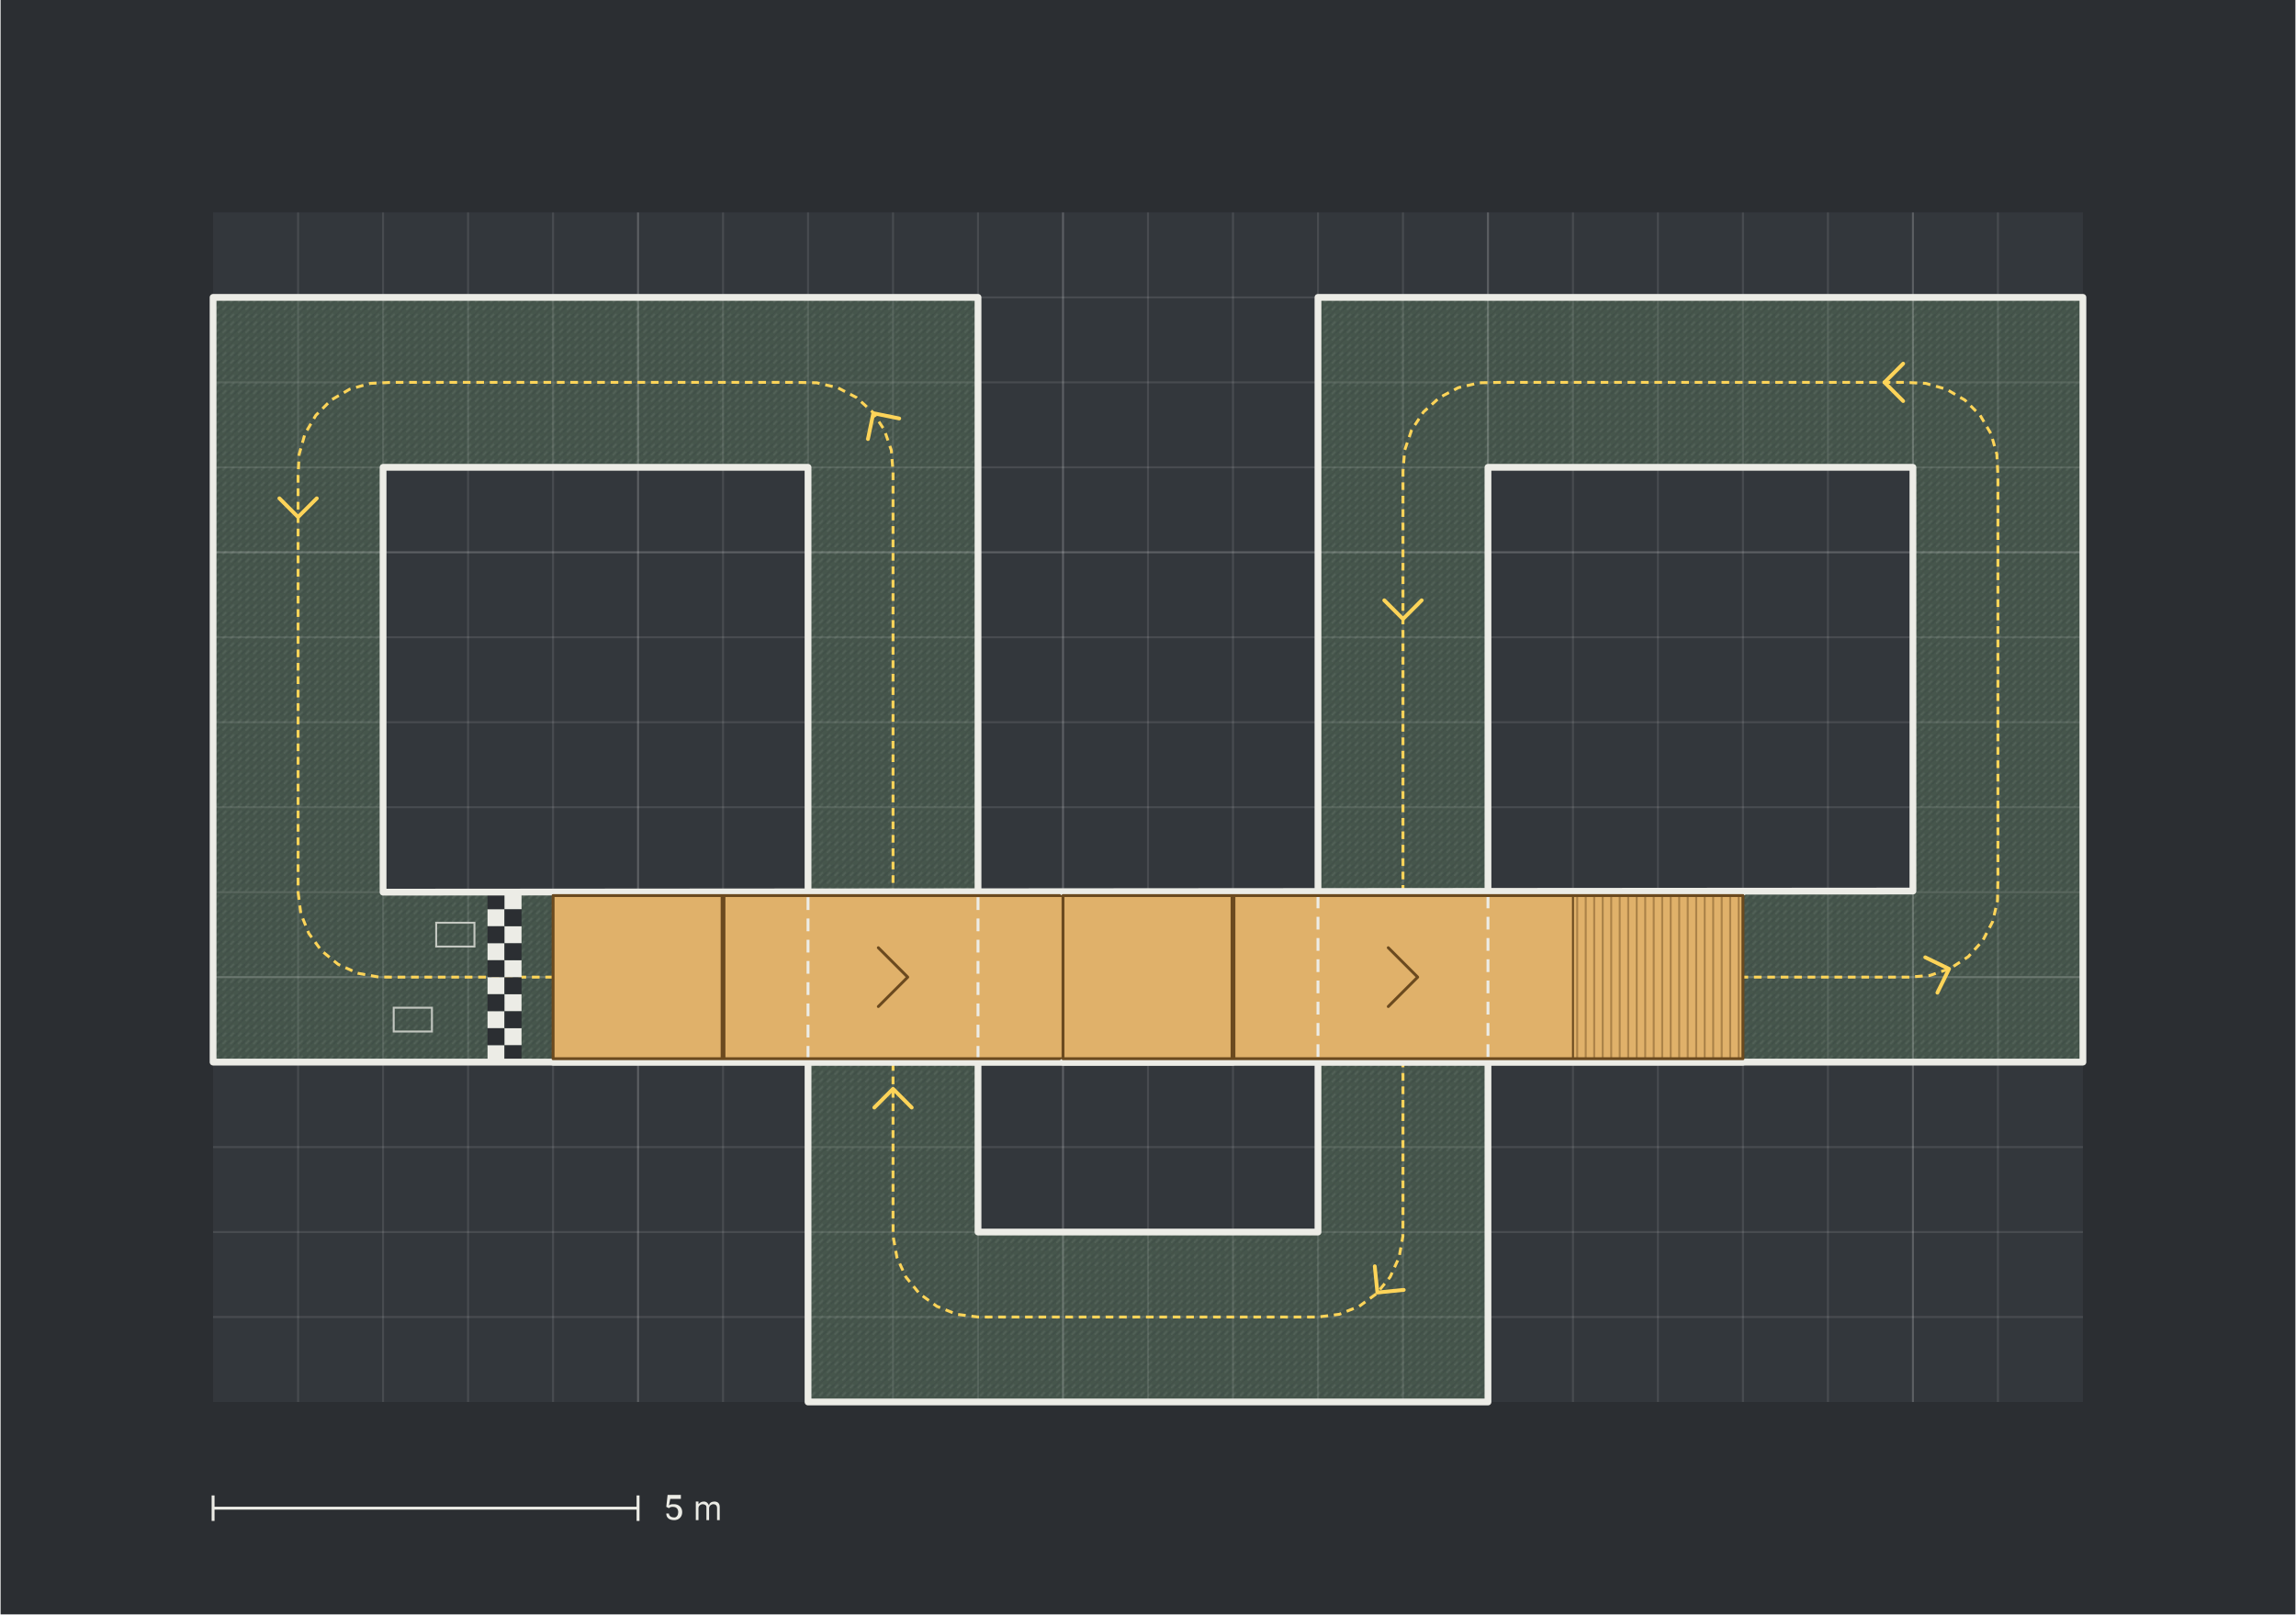
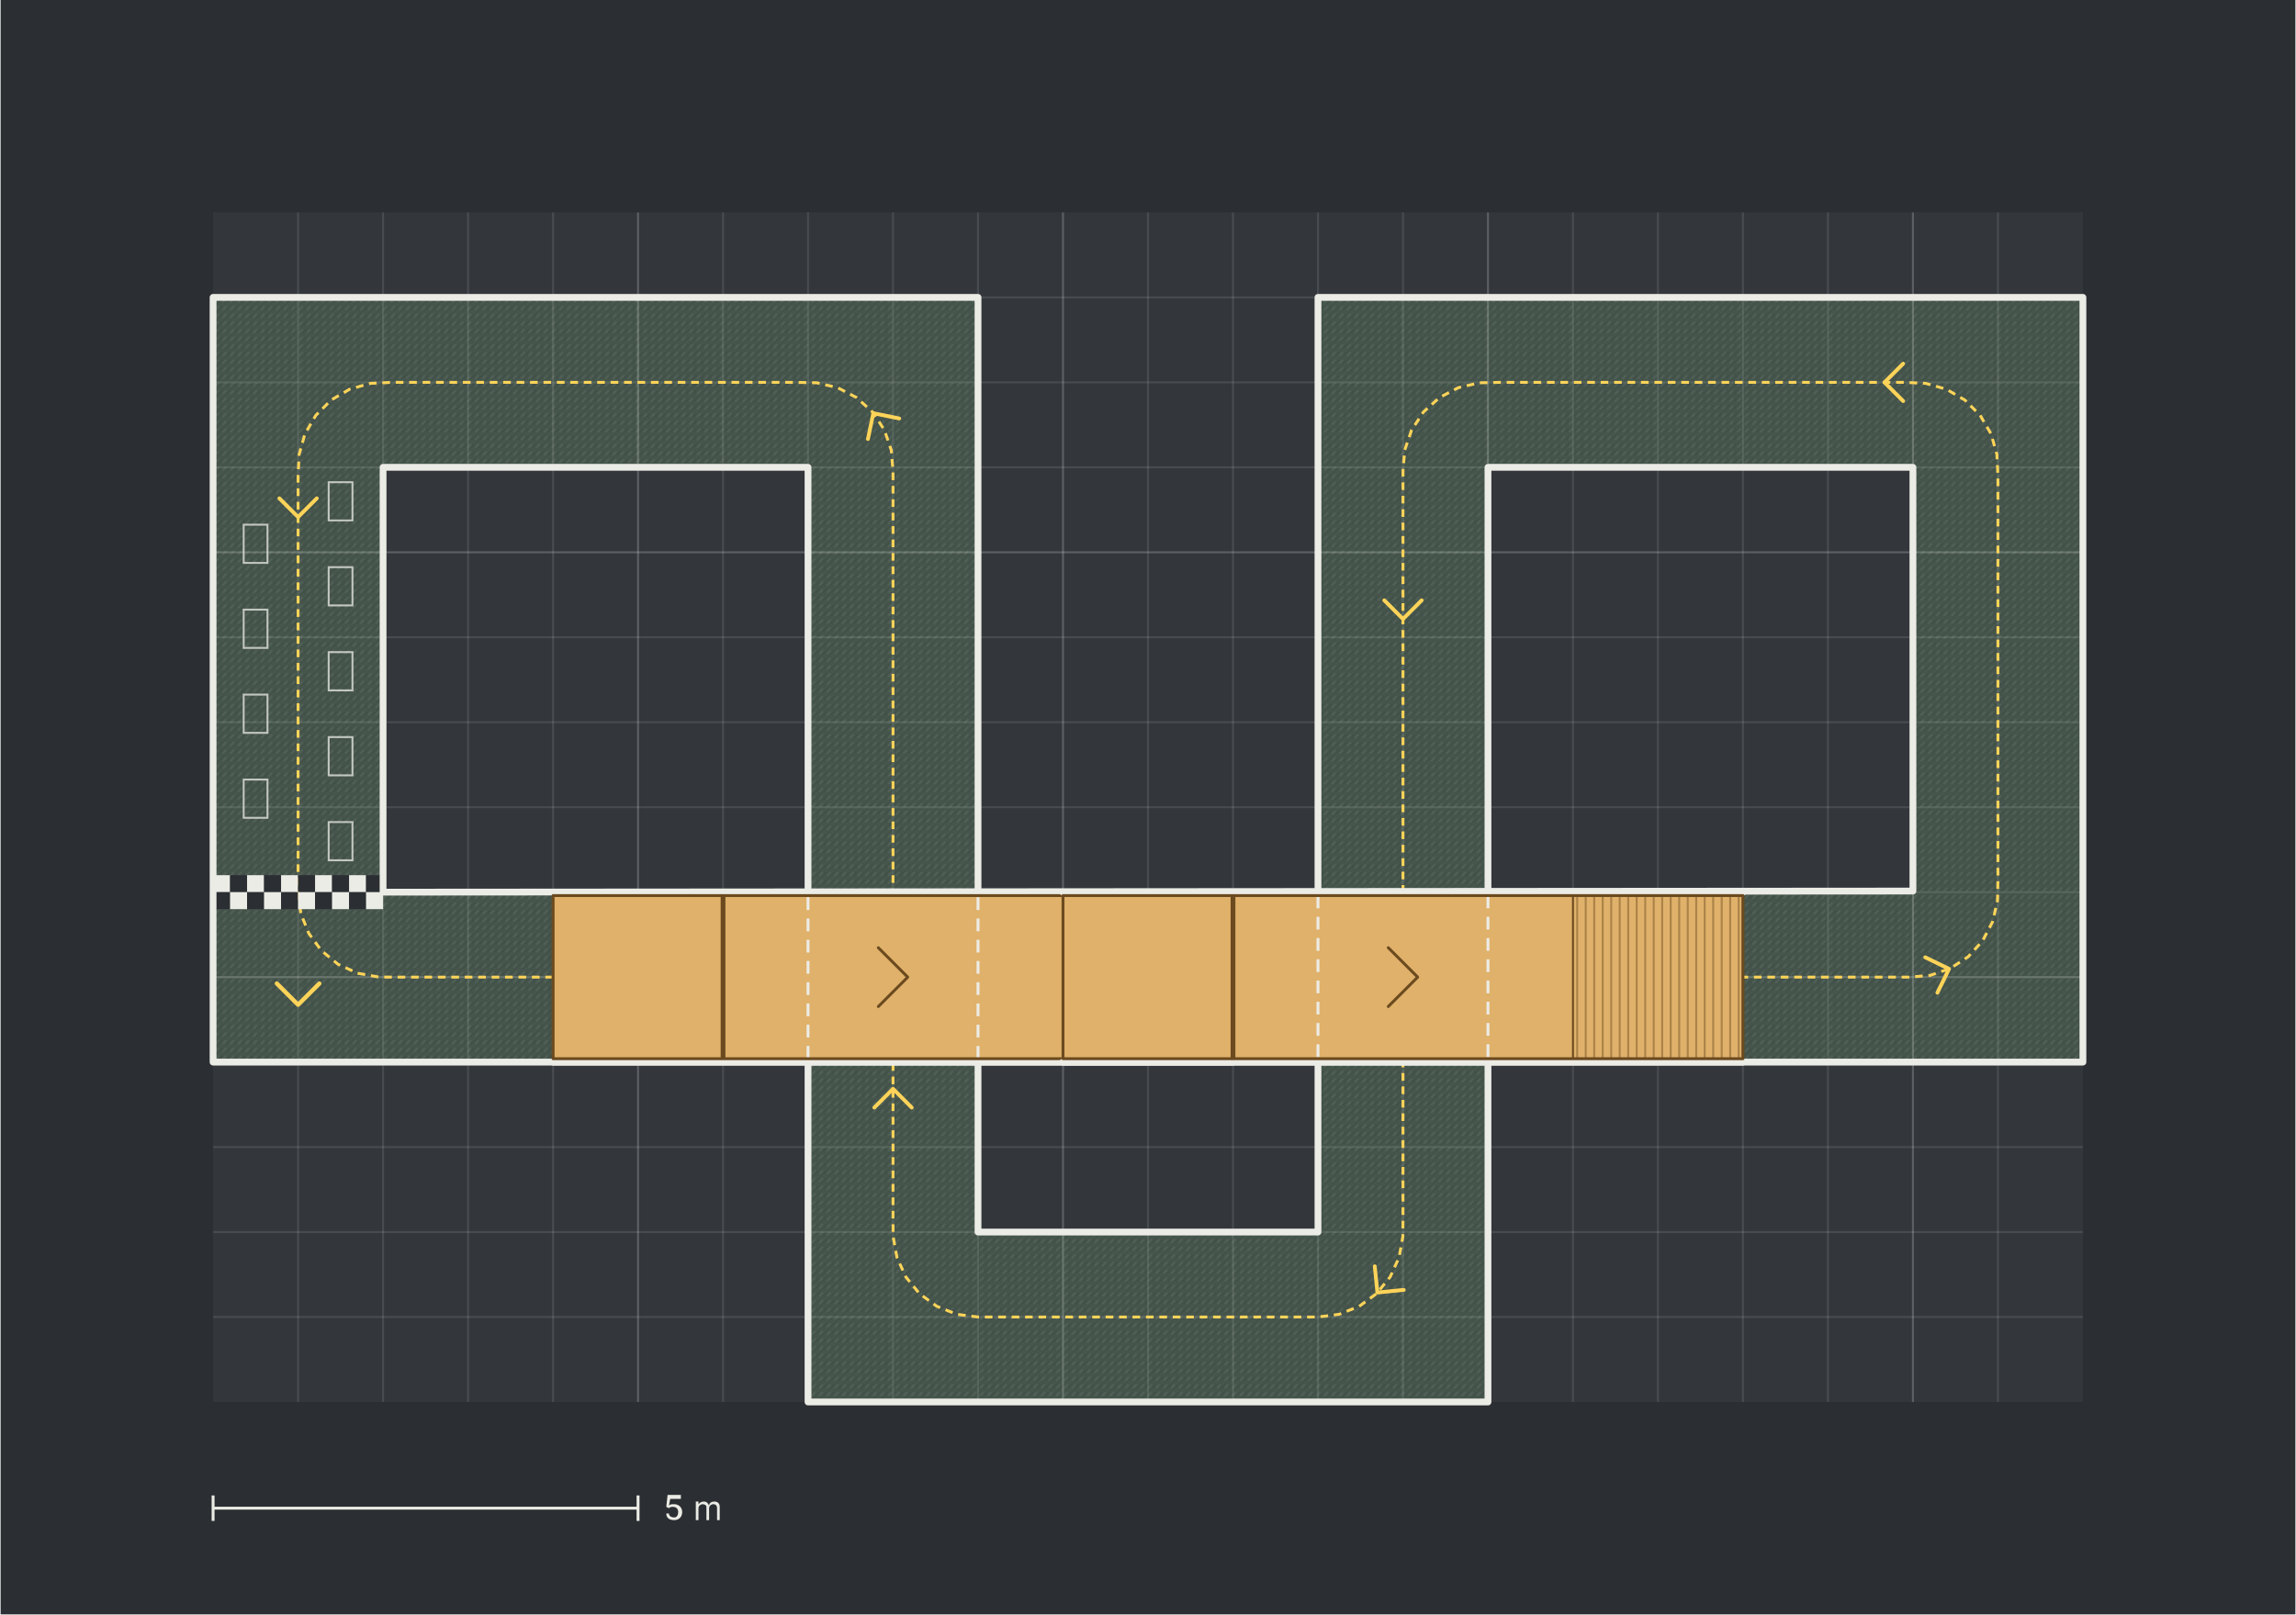
<svg xmlns="http://www.w3.org/2000/svg" width="1200" height="844" viewBox="-13.5 -9.5 27 19">
  <rect class="p-floor" x="-13.5" y="-9.5" width="27" height="19" fill="#2b2e32" />
  <defs>
    <pattern id="plan-carpet-tex" patternUnits="userSpaceOnUse" width="0.09" height="0.09">
      <path d="M0 0.09 L0.045 0.045" stroke="#ecece6" stroke-opacity="0.07" stroke-width="0.02" />
      <path d="M0.045 0.09 L0.09 0.045" stroke="#2b2e32" stroke-opacity="0.16" stroke-width="0.02" />
      <path d="M0 0.045 L0.045 0" stroke="#2b2e32" stroke-opacity="0.12" stroke-width="0.016" />
    </pattern>
    <pattern id="plan-hatch" patternUnits="userSpaceOnUse" width="0.25" height="0.25" patternTransform="rotate(45)">
      <path d="M0 0 L0 0.25" stroke="#2b2e32" stroke-opacity="0.45" stroke-width="0.04" />
    </pattern>
  </defs>
  <rect class="p-area" x="-11" y="-7" width="22" height="14" fill="#33373c" />
  <path class="p-carpet" d="M-11 1 L-11 3 L11 3 L11 -6 L2 -6 L2 5 L-2 5 L-2 -6 L-11 -6 Z M-9 1 L9 1 L9 -4 L4 -4 L4 7 L-4 7 L-4 -4 L-9 -4 Z" fill="#46564c" fill-rule="evenodd" />
  <path class="p-carpet-tex" d="M-11 1 L-11 3 L11 3 L11 -6 L2 -6 L2 5 L-2 5 L-2 -6 L-11 -6 Z M-9 1 L9 1 L9 -4 L4 -4 L4 7 L-4 7 L-4 -4 L-9 -4 Z" fill="url(#plan-carpet-tex)" fill-rule="evenodd" />
  <path class="p-crossing-carpet" d="M-4.02 3.02 L-1.98 3.02 L-1.98 0.98 L-4.02 0.98 Z" fill="#46564c" />
  <path class="p-crossing-carpet-tex" d="M-4.02 3.02 L-1.98 3.02 L-1.98 0.98 L-4.02 0.98 Z" fill="url(#plan-carpet-tex)" />
  <path class="p-crossing-carpet" d="M1.98 0.98 L4.02 0.98 L4.02 3.02 L1.98 3.02 Z" fill="#46564c" />
  <path class="p-crossing-carpet-tex" d="M1.98 0.98 L4.02 0.98 L4.02 3.02 L1.98 3.02 Z" fill="url(#plan-carpet-tex)" />
  <path class="p-grid" d="M-10 -7 V7" stroke="#ffffff1a" stroke-width="0.023" />
  <path class="p-grid" d="M-9 -7 V7" stroke="#ffffff1a" stroke-width="0.023" />
  <path class="p-grid" d="M-8 -7 V7" stroke="#ffffff1a" stroke-width="0.023" />
  <path class="p-grid" d="M-7 -7 V7" stroke="#ffffff1a" stroke-width="0.023" />
  <path class="p-grid" d="M-5 -7 V7" stroke="#ffffff1a" stroke-width="0.023" />
  <path class="p-grid" d="M-4 -7 V7" stroke="#ffffff1a" stroke-width="0.023" />
  <path class="p-grid" d="M-3 -7 V7" stroke="#ffffff1a" stroke-width="0.023" />
  <path class="p-grid" d="M-2 -7 V7" stroke="#ffffff1a" stroke-width="0.023" />
  <path class="p-grid" d="M0 -7 V7" stroke="#ffffff1a" stroke-width="0.023" />
  <path class="p-grid" d="M1 -7 V7" stroke="#ffffff1a" stroke-width="0.023" />
  <path class="p-grid" d="M2 -7 V7" stroke="#ffffff1a" stroke-width="0.023" />
  <path class="p-grid" d="M3 -7 V7" stroke="#ffffff1a" stroke-width="0.023" />
  <path class="p-grid" d="M5 -7 V7" stroke="#ffffff1a" stroke-width="0.023" />
  <path class="p-grid" d="M6 -7 V7" stroke="#ffffff1a" stroke-width="0.023" />
  <path class="p-grid" d="M7 -7 V7" stroke="#ffffff1a" stroke-width="0.023" />
  <path class="p-grid" d="M8 -7 V7" stroke="#ffffff1a" stroke-width="0.023" />
  <path class="p-grid" d="M10 -7 V7" stroke="#ffffff1a" stroke-width="0.023" />
  <path class="p-grid" d="M-11 6 H11" stroke="#ffffff1a" stroke-width="0.023" />
  <path class="p-grid" d="M-11 5 H11" stroke="#ffffff1a" stroke-width="0.023" />
  <path class="p-grid" d="M-11 4 H11" stroke="#ffffff1a" stroke-width="0.023" />
  <path class="p-grid" d="M-11 3 H11" stroke="#ffffff1a" stroke-width="0.023" />
  <path class="p-grid" d="M-11 1 H11" stroke="#ffffff1a" stroke-width="0.023" />
  <path class="p-grid" d="M-11 0 H11" stroke="#ffffff1a" stroke-width="0.023" />
  <path class="p-grid" d="M-11 -1 H11" stroke="#ffffff1a" stroke-width="0.023" />
  <path class="p-grid" d="M-11 -2 H11" stroke="#ffffff1a" stroke-width="0.023" />
  <path class="p-grid" d="M-11 -4 H11" stroke="#ffffff1a" stroke-width="0.023" />
  <path class="p-grid" d="M-11 -5 H11" stroke="#ffffff1a" stroke-width="0.023" />
  <path class="p-grid" d="M-11 -6 H11" stroke="#ffffff1a" stroke-width="0.023" />
  <path class="p-grid-major" d="M-6 -7 V7" stroke="#ffffff33" stroke-width="0.023" />
  <path class="p-grid-major" d="M-1 -7 V7" stroke="#ffffff33" stroke-width="0.023" />
  <path class="p-grid-major" d="M4 -7 V7" stroke="#ffffff33" stroke-width="0.023" />
  <path class="p-grid-major" d="M9 -7 V7" stroke="#ffffff33" stroke-width="0.023" />
  <path class="p-grid-major" d="M-11 2 H11" stroke="#ffffff33" stroke-width="0.023" />
  <path class="p-grid-major" d="M-11 -3 H11" stroke="#ffffff33" stroke-width="0.023" />
  <path class="p-error" d="M-1.55 2 L-1.3 2 L-1.05 2 L-0.8 2 L-0.55 2 L-0.3 2 L-0.05 2 L0.2 2 L0.45 2 L0.7 2 L0.95 2 L1.2 2 L1.45 2" fill="none" stroke="#ff7f5c" stroke-width="0.068" stroke-linecap="round" stroke-linejoin="round" />
  <path class="p-line" d="M-10 1 L-9.968 1.251 L-9.874 1.485 L-9.725 1.689 L-9.529 1.849 L-9.299 1.954 L-9.051 1.999 L-8.8 2 L-8.55 2 L-8.3 2 L-8.05 2 L-7.8 2 L-7.55 2 L-7.3 2 L-7.05 2 L-6.8 2 L-6.55 2 L-6.3 2 L-6.05 2 L-5.8 2 L-5.55 2 L-5.3 2 L-5.05 2 L-4.8 2 L-4.55 2 L-4.3 2 L-4.05 2 L-3.8 2 L-3.55 2 L-3.3 2 L-3.05 2 L-2.8 2 L-2.55 2 L-2.3 2 L-2.05 2 L-1.8 2 L-1.55 2 L-1.3 2 L-1.05 2 L-0.8 2 L-0.55 2 L-0.3 2 L-0.05 2 L0.2 2 L0.45 2 L0.7 2 L0.95 2 L1.2 2 L1.45 2 L1.7 2 L1.95 2 L2.2 2 L2.45 2 L2.7 2 L2.95 2 L3.2 2 L3.45 2 L3.7 2 L3.95 2 L4.2 2 L4.45 2 L4.7 2 L4.95 2 L5.2 2 L5.45 2 L5.7 2 L5.95 2 L6.2 2 L6.45 2 L6.7 2 L6.95 2 L7.2 2 L7.45 2 L7.7 2 L7.95 2 L8.2 2 L8.45 2 L8.7 2 L8.95 2 L9.201 1.98 L9.44 1.898 L9.651 1.759 L9.821 1.571 L9.938 1.347 L9.995 1.101 L10 0.85 L10 0.6 L10 0.35 L10 0.1 L10 -0.15 L10 -0.4 L10 -0.65 L10 -0.9 L10 -1.15 L10 -1.4 L10 -1.65 L10 -1.9 L10 -2.15 L10 -2.4 L10 -2.65 L10 -2.9 L10 -3.15 L10 -3.4 L10 -3.65 L10 -3.9 L9.988 -4.151 L9.919 -4.394 L9.791 -4.612 L9.612 -4.791 L9.394 -4.919 L9.151 -4.988 L8.9 -5 L8.65 -5 L8.4 -5 L8.15 -5 L7.9 -5 L7.65 -5 L7.4 -5 L7.15 -5 L6.9 -5 L6.65 -5 L6.4 -5 L6.15 -5 L5.9 -5 L5.65 -5 L5.4 -5 L5.15 -5 L4.9 -5 L4.65 -5 L4.4 -5 L4.15 -5 L3.899 -4.995 L3.653 -4.938 L3.429 -4.821 L3.241 -4.651 L3.102 -4.44 L3.02 -4.201 L3 -3.95 L3 -3.7 L3 -3.45 L3 -3.2 L3 -2.95 L3 -2.7 L3 -2.45 L3 -2.2 L3 -1.95 L3 -1.7 L3 -1.45 L3 -1.2 L3 -0.95 L3 -0.7 L3 -0.45 L3 -0.2 L3 0.05 L3 0.3 L3 0.55 L3 0.8 L3 1.05 L3 1.3 L3 1.55 L3 1.8 L3 2.05 L3 2.3 L3 2.55 L3 2.8 L3 3.05 L3 3.3 L3 3.55 L3 3.8 L3 4.05 L3 4.3 L3 4.55 L3 4.8 L2.999 5.051 L2.954 5.299 L2.849 5.529 L2.689 5.725 L2.485 5.874 L2.251 5.968 L2 6 L1.75 6 L1.5 6 L1.25 6 L1 6 L0.75 6 L0.5 6 L0.25 6 L0 6 L-0.25 6 L-0.5 6 L-0.75 6 L-1 6 L-1.25 6 L-1.5 6 L-1.75 6 L-2 6 L-2.251 5.968 L-2.485 5.874 L-2.689 5.725 L-2.849 5.529 L-2.954 5.299 L-2.999 5.051 L-3 4.8 L-3 4.55 L-3 4.3 L-3 4.05 L-3 3.8 L-3 3.55 L-3 3.3 L-3 3.05 L-3 2.8 L-3 2.55 L-3 2.3 L-3 2.05 L-3 1.8 L-3 1.55 L-3 1.3 L-3 1.05 L-3 0.8 L-3 0.55 L-3 0.3 L-3 0.05 L-3 -0.2 L-3 -0.45 L-3 -0.7 L-3 -0.95 L-3 -1.2 L-3 -1.45 L-3 -1.7 L-3 -1.95 L-3 -2.2 L-3 -2.45 L-3 -2.7 L-3 -2.95 L-3 -3.2 L-3 -3.45 L-3 -3.7 L-3 -3.95 L-3.02 -4.201 L-3.102 -4.44 L-3.241 -4.651 L-3.429 -4.821 L-3.653 -4.938 L-3.899 -4.995 L-4.15 -5 L-4.4 -5 L-4.65 -5 L-4.9 -5 L-5.15 -5 L-5.4 -5 L-5.65 -5 L-5.9 -5 L-6.15 -5 L-6.4 -5 L-6.65 -5 L-6.9 -5 L-7.15 -5 L-7.4 -5 L-7.65 -5 L-7.9 -5 L-8.15 -5 L-8.4 -5 L-8.65 -5 L-8.9 -5 L-9.151 -4.988 L-9.394 -4.919 L-9.612 -4.791 L-9.791 -4.612 L-9.919 -4.394 L-9.988 -4.151 L-10 -3.9 L-10 -3.65 L-10 -3.4 L-10 -3.15 L-10 -2.9 L-10 -2.65 L-10 -2.4 L-10 -2.15 L-10 -1.9 L-10 -1.65 L-10 -1.4 L-10 -1.15 L-10 -0.9 L-10 -0.65 L-10 -0.4 L-10 -0.15 L-10 0.1 L-10 0.35 L-10 0.6 L-10 0.85 Z" fill="none" stroke="#fdd459" stroke-width="0.034" stroke-dasharray="0.09 0.068" stroke-linejoin="round" />
  <path class="p-arrow" d="M-6.785 2.22 L-6.565 2 L-6.785 1.78" fill="none" stroke="#fdd459" stroke-width="0.045" stroke-linecap="round" stroke-linejoin="round" />
  <path class="p-arrow" d="M1.215 2.22 L1.435 2 L1.215 1.78" fill="none" stroke="#fdd459" stroke-width="0.045" stroke-linecap="round" stroke-linejoin="round" />
  <path class="p-arrow" d="M9.288 2.183 L9.425 1.903 L9.145 1.767" fill="none" stroke="#fdd459" stroke-width="0.045" stroke-linecap="round" stroke-linejoin="round" />
  <path class="p-arrow" d="M8.885 -5.22 L8.665 -5 L8.885 -4.78" fill="none" stroke="#fdd459" stroke-width="0.045" stroke-linecap="round" stroke-linejoin="round" />
  <path class="p-arrow" d="M2.78 -2.435 L3 -2.215 L3.22 -2.435" fill="none" stroke="#fdd459" stroke-width="0.045" stroke-linecap="round" stroke-linejoin="round" />
  <path class="p-arrow" d="M2.668 5.403 L2.699 5.712 L3.009 5.681" fill="none" stroke="#fdd459" stroke-width="0.045" stroke-linecap="round" stroke-linejoin="round" />
  <path class="p-arrow" d="M-2.78 3.535 L-3 3.315 L-3.22 3.535" fill="none" stroke="#fdd459" stroke-width="0.045" stroke-linecap="round" stroke-linejoin="round" />
  <path class="p-arrow" d="M-2.927 -4.575 L-3.232 -4.637 L-3.295 -4.333" fill="none" stroke="#fdd459" stroke-width="0.045" stroke-linecap="round" stroke-linejoin="round" />
  <path class="p-arrow" d="M-10.22 -3.635 L-10 -3.415 L-9.78 -3.635" fill="none" stroke="#fdd459" stroke-width="0.045" stroke-linecap="round" stroke-linejoin="round" />
  <g class="p-start">
-     <path class="p-start-a" d="M-7.771 3 L-7.571 3 L-7.571 2.8 L-7.771 2.8 Z" fill="#ecece6" />
-     <path class="p-start-b" d="M-7.771 2.8 L-7.571 2.8 L-7.571 2.6 L-7.771 2.6 Z" fill="#2b2e32" />
-     <path class="p-start-a" d="M-7.771 2.6 L-7.571 2.6 L-7.571 2.4 L-7.771 2.4 Z" fill="#ecece6" />
-     <path class="p-start-b" d="M-7.771 2.4 L-7.571 2.4 L-7.571 2.2 L-7.771 2.2 Z" fill="#2b2e32" />
-     <path class="p-start-a" d="M-7.771 2.2 L-7.571 2.2 L-7.571 2 L-7.771 2 Z" fill="#ecece6" />
-     <path class="p-start-b" d="M-7.771 2 L-7.571 2 L-7.571 1.8 L-7.771 1.8 Z" fill="#2b2e32" />
-     <path class="p-start-a" d="M-7.771 1.8 L-7.571 1.8 L-7.571 1.6 L-7.771 1.6 Z" fill="#ecece6" />
-     <path class="p-start-b" d="M-7.771 1.6 L-7.571 1.6 L-7.571 1.4 L-7.771 1.4 Z" fill="#2b2e32" />
-     <path class="p-start-a" d="M-7.771 1.4 L-7.571 1.4 L-7.571 1.2 L-7.771 1.2 Z" fill="#ecece6" />
-     <path class="p-start-b" d="M-7.771 1.2 L-7.571 1.2 L-7.571 1 L-7.771 1 Z" fill="#2b2e32" />
-     <path class="p-start-b" d="M-7.571 3 L-7.371 3 L-7.371 2.8 L-7.571 2.8 Z" fill="#2b2e32" />
-     <path class="p-start-a" d="M-7.571 2.8 L-7.371 2.8 L-7.371 2.6 L-7.571 2.6 Z" fill="#ecece6" />
-     <path class="p-start-b" d="M-7.571 2.6 L-7.371 2.6 L-7.371 2.4 L-7.571 2.4 Z" fill="#2b2e32" />
-     <path class="p-start-a" d="M-7.571 2.4 L-7.371 2.4 L-7.371 2.2 L-7.571 2.2 Z" fill="#ecece6" />
-     <path class="p-start-b" d="M-7.571 2.2 L-7.371 2.2 L-7.371 2 L-7.571 2 Z" fill="#2b2e32" />
-     <path class="p-start-a" d="M-7.571 2 L-7.371 2 L-7.371 1.8 L-7.571 1.8 Z" fill="#ecece6" />
-     <path class="p-start-b" d="M-7.571 1.8 L-7.371 1.8 L-7.371 1.6 L-7.571 1.6 Z" fill="#2b2e32" />
-     <path class="p-start-a" d="M-7.571 1.6 L-7.371 1.6 L-7.371 1.4 L-7.571 1.4 Z" fill="#ecece6" />
-     <path class="p-start-b" d="M-7.571 1.4 L-7.371 1.4 L-7.371 1.2 L-7.571 1.2 Z" fill="#2b2e32" />
-     <path class="p-start-a" d="M-7.571 1.2 L-7.371 1.2 L-7.371 1 L-7.571 1 Z" fill="#ecece6" />
-     <rect class="p-gridbox" transform="translate(-8.15 1.5) rotate(0)" x="-0.225" y="-0.14" width="0.45" height="0.28" fill="none" stroke="#ecece6" stroke-opacity="0.75" stroke-width="0.023" />
-     <rect class="p-gridbox" transform="translate(-8.65 2.5) rotate(0)" x="-0.225" y="-0.14" width="0.45" height="0.28" fill="none" stroke="#ecece6" stroke-opacity="0.75" stroke-width="0.023" />
-     <path class="p-start-dir" d="M-6.496 2.25 L-6.246 2 L-6.496 1.75" fill="none" stroke="#fdd459" stroke-width="0.05" stroke-linecap="round" stroke-linejoin="round" />
+     <path class="p-start-a" d="M-11 0.8 L-11 1 L-10.8 1 L-10.8 0.8 Z" fill="#ecece6" />
+     <path class="p-start-b" d="M-10.8 0.8 L-10.8 1 L-10.6 1 L-10.6 0.8 Z" fill="#2b2e32" />
+     <path class="p-start-a" d="M-10.6 0.8 L-10.6 1 L-10.4 1 L-10.4 0.8 Z" fill="#ecece6" />
+     <path class="p-start-b" d="M-10.4 0.8 L-10.4 1 L-10.2 1 L-10.2 0.8 Z" fill="#2b2e32" />
+     <path class="p-start-a" d="M-10.2 0.8 L-10.2 1 L-10 1 L-10 0.8 Z" fill="#ecece6" />
+     <path class="p-start-b" d="M-10 0.8 L-10 1 L-9.8 1 L-9.8 0.8 Z" fill="#2b2e32" />
+     <path class="p-start-a" d="M-9.8 0.8 L-9.8 1 L-9.6 1 L-9.6 0.8 Z" fill="#ecece6" />
+     <path class="p-start-b" d="M-9.6 0.8 L-9.6 1 L-9.4 1 L-9.4 0.8 Z" fill="#2b2e32" />
+     <path class="p-start-a" d="M-9.4 0.8 L-9.4 1 L-9.2 1 L-9.2 0.8 Z" fill="#ecece6" />
+     <path class="p-start-b" d="M-9.2 0.8 L-9.2 1 L-9 1 L-9 0.8 Z" fill="#2b2e32" />
+     <path class="p-start-b" d="M-11 1 L-11 1.2 L-10.8 1.2 L-10.8 1 Z" fill="#2b2e32" />
+     <path class="p-start-a" d="M-10.8 1 L-10.8 1.2 L-10.6 1.2 L-10.6 1 Z" fill="#ecece6" />
+     <path class="p-start-b" d="M-10.6 1 L-10.6 1.2 L-10.4 1.2 L-10.4 1 Z" fill="#2b2e32" />
+     <path class="p-start-a" d="M-10.4 1 L-10.4 1.2 L-10.2 1.2 L-10.2 1 Z" fill="#ecece6" />
+     <path class="p-start-b" d="M-10.2 1 L-10.2 1.2 L-10 1.2 L-10 1 Z" fill="#2b2e32" />
+     <path class="p-start-a" d="M-10 1 L-10 1.2 L-9.8 1.2 L-9.8 1 Z" fill="#ecece6" />
+     <path class="p-start-b" d="M-9.8 1 L-9.8 1.2 L-9.6 1.2 L-9.6 1 Z" fill="#2b2e32" />
+     <path class="p-start-a" d="M-9.6 1 L-9.6 1.2 L-9.4 1.2 L-9.4 1 Z" fill="#ecece6" />
+     <path class="p-start-b" d="M-9.4 1 L-9.4 1.2 L-9.2 1.2 L-9.2 1 Z" fill="#2b2e32" />
+     <path class="p-start-a" d="M-9.2 1 L-9.2 1.2 L-9 1.2 L-9 1 Z" fill="#ecece6" />
+     <rect class="p-gridbox" transform="translate(-9.5 0.4) rotate(90)" x="-0.225" y="-0.14" width="0.45" height="0.28" fill="none" stroke="#ecece6" stroke-opacity="0.75" stroke-width="0.023" />
+     <rect class="p-gridbox" transform="translate(-10.5 -0.1) rotate(90)" x="-0.225" y="-0.14" width="0.45" height="0.28" fill="none" stroke="#ecece6" stroke-opacity="0.75" stroke-width="0.023" />
+     <rect class="p-gridbox" transform="translate(-9.5 -0.6) rotate(90)" x="-0.225" y="-0.14" width="0.45" height="0.28" fill="none" stroke="#ecece6" stroke-opacity="0.75" stroke-width="0.023" />
+     <rect class="p-gridbox" transform="translate(-10.5 -1.1) rotate(90)" x="-0.225" y="-0.14" width="0.45" height="0.28" fill="none" stroke="#ecece6" stroke-opacity="0.75" stroke-width="0.023" />
+     <rect class="p-gridbox" transform="translate(-9.5 -1.6) rotate(90)" x="-0.225" y="-0.14" width="0.45" height="0.28" fill="none" stroke="#ecece6" stroke-opacity="0.75" stroke-width="0.023" />
+     <rect class="p-gridbox" transform="translate(-10.5 -2.1) rotate(90)" x="-0.225" y="-0.14" width="0.45" height="0.28" fill="none" stroke="#ecece6" stroke-opacity="0.75" stroke-width="0.023" />
+     <rect class="p-gridbox" transform="translate(-9.5 -2.6) rotate(90)" x="-0.225" y="-0.14" width="0.45" height="0.28" fill="none" stroke="#ecece6" stroke-opacity="0.75" stroke-width="0.023" />
+     <rect class="p-gridbox" transform="translate(-10.5 -3.1) rotate(90)" x="-0.225" y="-0.14" width="0.45" height="0.28" fill="none" stroke="#ecece6" stroke-opacity="0.75" stroke-width="0.023" />
+     <rect class="p-gridbox" transform="translate(-9.5 -3.6) rotate(90)" x="-0.225" y="-0.14" width="0.45" height="0.28" fill="none" stroke="#ecece6" stroke-opacity="0.75" stroke-width="0.023" />
+     <path class="p-start-dir" d="M-10.25 2.075 L-10 2.325 L-9.75 2.075" fill="none" stroke="#fdd459" stroke-width="0.05" stroke-linecap="round" stroke-linejoin="round" />
  </g>
  <path class="p-pipe" d="M-11 1 L-11 3 L11 3 L11 -6 L2 -6 L2 5 L-2 5 L-2 -6 L-11 -6 L-11 0.95 Z" fill="none" stroke="#ecece6" stroke-width="0.08" stroke-linejoin="round" stroke-linecap="round" />
  <path class="p-pipe" d="M-9 1 L9 0.987 L9 -4 L4 -4 L4 7 L-4 7 L-4 -4 L-9 -4 L-9 0.95 Z" fill="none" stroke="#ecece6" stroke-width="0.08" stroke-linejoin="round" stroke-linecap="round" />
  <g class="p-crossing" data-bridge="crossover" data-over="first">
    <g class="p-jump" data-type="crossover">
      <path class="p-jump-body" d="M-7 2.96 L1 2.96 L1 1.04 L-7 1.04 Z" fill="#e0b16a" stroke="#6b4a1f" stroke-width="0.023" stroke-linejoin="round" />
      <path class="p-jump-hatch" d="M-0.95 2.96 L-0.95 1.04 M-0.85 2.96 L-0.85 1.04 M-0.75 2.96 L-0.75 1.04 M-0.65 2.96 L-0.65 1.04 M-0.55 2.96 L-0.55 1.04 M-0.45 2.96 L-0.45 1.04 M-0.35 2.96 L-0.35 1.04 M-0.25 2.96 L-0.25 1.04 M-0.15 2.96 L-0.15 1.04 M-0.05 2.96 L-0.05 1.04 M0.05 2.96 L0.05 1.04 M0.15 2.96 L0.15 1.04 M0.25 2.96 L0.25 1.04 M0.35 2.96 L0.35 1.04 M0.45 2.96 L0.45 1.04 M0.55 2.96 L0.55 1.04 M0.65 2.96 L0.65 1.04 M0.75 2.96 L0.75 1.04 M0.85 2.96 L0.85 1.04 M0.95 2.96 L0.95 1.04" stroke="#6b4a1f" stroke-opacity="0.45" stroke-width="0.023" fill="none" />
      <path class="p-jump-edge" d="M-1 2.96 L-1 1.04" stroke="#6b4a1f" stroke-width="0.023" fill="none" />
      <path class="p-jump-takeoff" d="M-5 2.96 L-5 1.04" stroke="#6b4a1f" stroke-width="0.056" stroke-linecap="butt" fill="none" />
      <path class="p-jump-dir" d="M-3.173 2.346 L-2.827 2 L-3.173 1.654" stroke="#6b4a1f" stroke-width="0.034" stroke-linecap="round" stroke-linejoin="round" fill="none" />
    </g>
    <path class="p-under" d="M-2 2.96 L-2 1.04 M-4 2.96 L-4 1.04" fill="none" stroke="#ecece6" stroke-width="0.034" stroke-dasharray="0.15 0.1" stroke-linecap="butt" />
    <path class="p-over" d="M-7 3 L1 3 M-7 1 L1 1" fill="none" stroke="#ecece6" stroke-width="0.08" stroke-linecap="round" />
    <path class="p-bridge" d="M-7 2.96 L1 2.96 L1 1.04 L-7 1.04 Z" fill="none" stroke="#6b4a1f" stroke-width="0.034" stroke-linejoin="round" />
  </g>
  <g class="p-crossing" data-bridge="crossover" data-over="first">
    <g class="p-jump" data-type="crossover">
      <path class="p-jump-body" d="M-1 2.96 L7 2.96 L7 1.04 L-1 1.04 Z" fill="#e0b16a" stroke="#6b4a1f" stroke-width="0.023" stroke-linejoin="round" />
      <path class="p-jump-hatch" d="M5.05 2.96 L5.05 1.04 M5.15 2.96 L5.15 1.04 M5.25 2.96 L5.25 1.04 M5.35 2.96 L5.35 1.04 M5.45 2.96 L5.45 1.04 M5.55 2.96 L5.55 1.04 M5.65 2.96 L5.65 1.04 M5.75 2.96 L5.75 1.04 M5.85 2.96 L5.85 1.04 M5.95 2.96 L5.95 1.04 M6.05 2.96 L6.05 1.04 M6.15 2.96 L6.15 1.04 M6.25 2.96 L6.25 1.04 M6.35 2.96 L6.35 1.04 M6.45 2.96 L6.45 1.04 M6.55 2.96 L6.55 1.04 M6.65 2.96 L6.65 1.04 M6.75 2.96 L6.75 1.04 M6.85 2.96 L6.85 1.04 M6.95 2.96 L6.95 1.04" stroke="#6b4a1f" stroke-opacity="0.45" stroke-width="0.023" fill="none" />
      <path class="p-jump-edge" d="M5 2.96 L5 1.04" stroke="#6b4a1f" stroke-width="0.023" fill="none" />
      <path class="p-jump-takeoff" d="M1 2.96 L1 1.04" stroke="#6b4a1f" stroke-width="0.056" stroke-linecap="butt" fill="none" />
      <path class="p-jump-dir" d="M2.827 2.346 L3.173 2 L2.827 1.654" stroke="#6b4a1f" stroke-width="0.034" stroke-linecap="round" stroke-linejoin="round" fill="none" />
    </g>
    <path class="p-under" d="M2 1.04 L2 2.96 M4 1.04 L4 2.96" fill="none" stroke="#ecece6" stroke-width="0.034" stroke-dasharray="0.15 0.1" stroke-linecap="butt" />
    <path class="p-over" d="M-1 3 L7 3 M-1 1 L7 1" fill="none" stroke="#ecece6" stroke-width="0.08" stroke-linecap="round" />
    <path class="p-bridge" d="M-1 2.96 L7 2.96 L7 1.04 L-1 1.04 Z" fill="none" stroke="#6b4a1f" stroke-width="0.034" stroke-linejoin="round" />
  </g>
  <g class="p-scale">
    <path d="M-11 8.25 H-6 M-11 8.1 V8.4 M-6 8.1 V8.4" stroke="#ecece6" stroke-width="0.034" fill="none" />
    <text x="-5.7" y="8.25" dy="0.35em" font-size="0.4" font-family="Inter, 'DejaVu Sans', sans-serif" fill="#ecece6">5 m</text>
  </g>
</svg>
